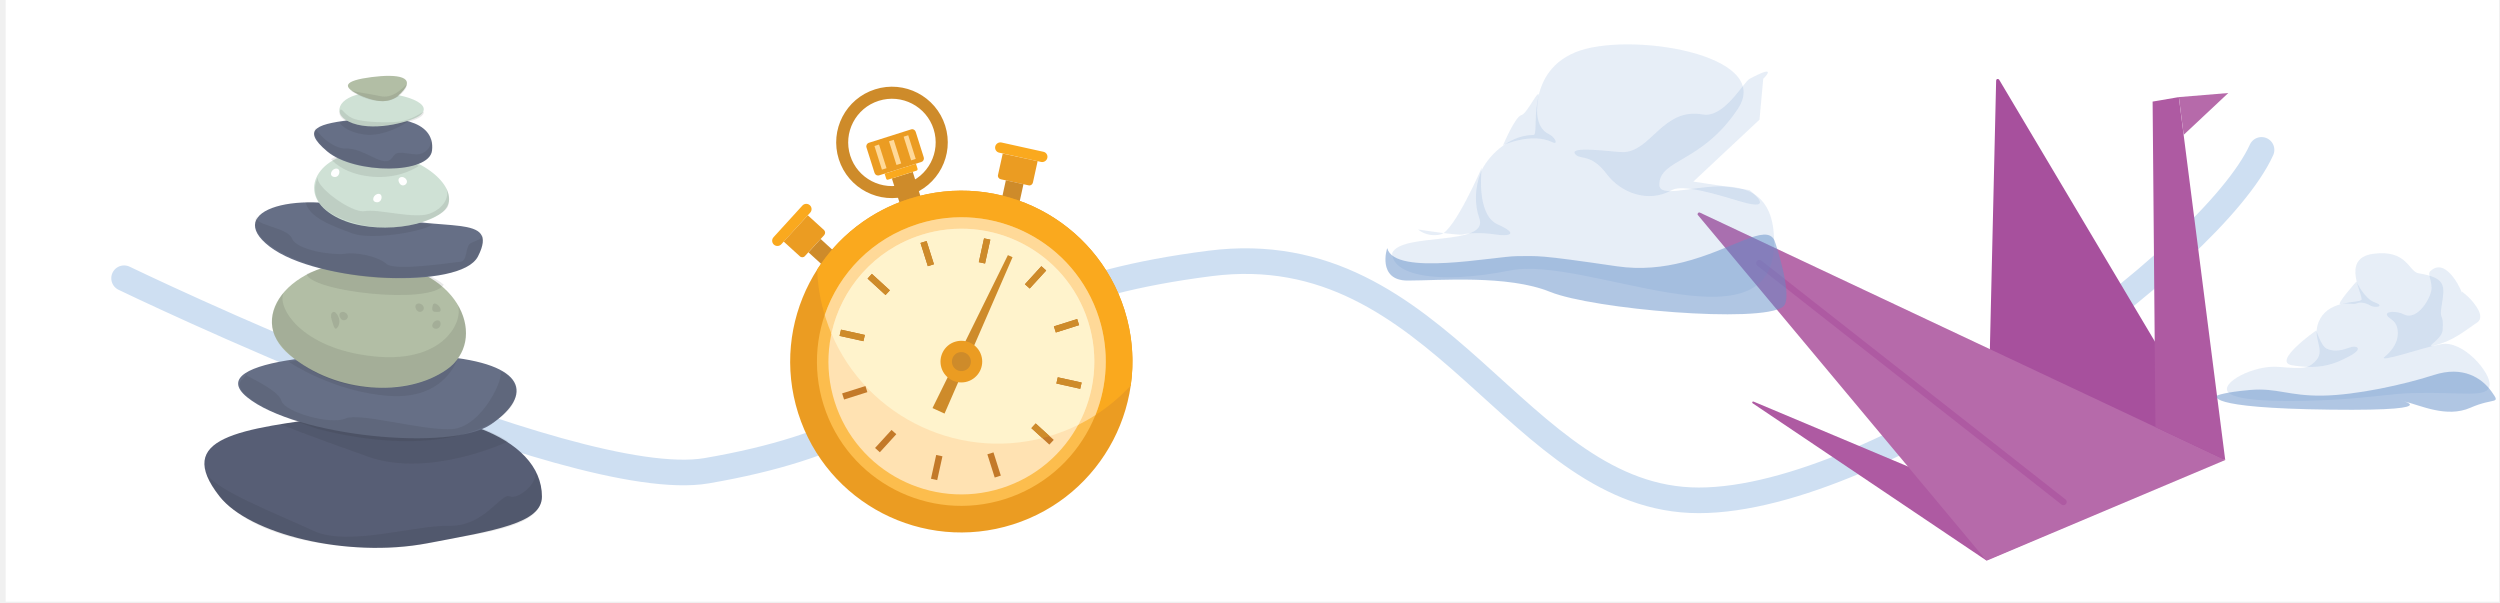
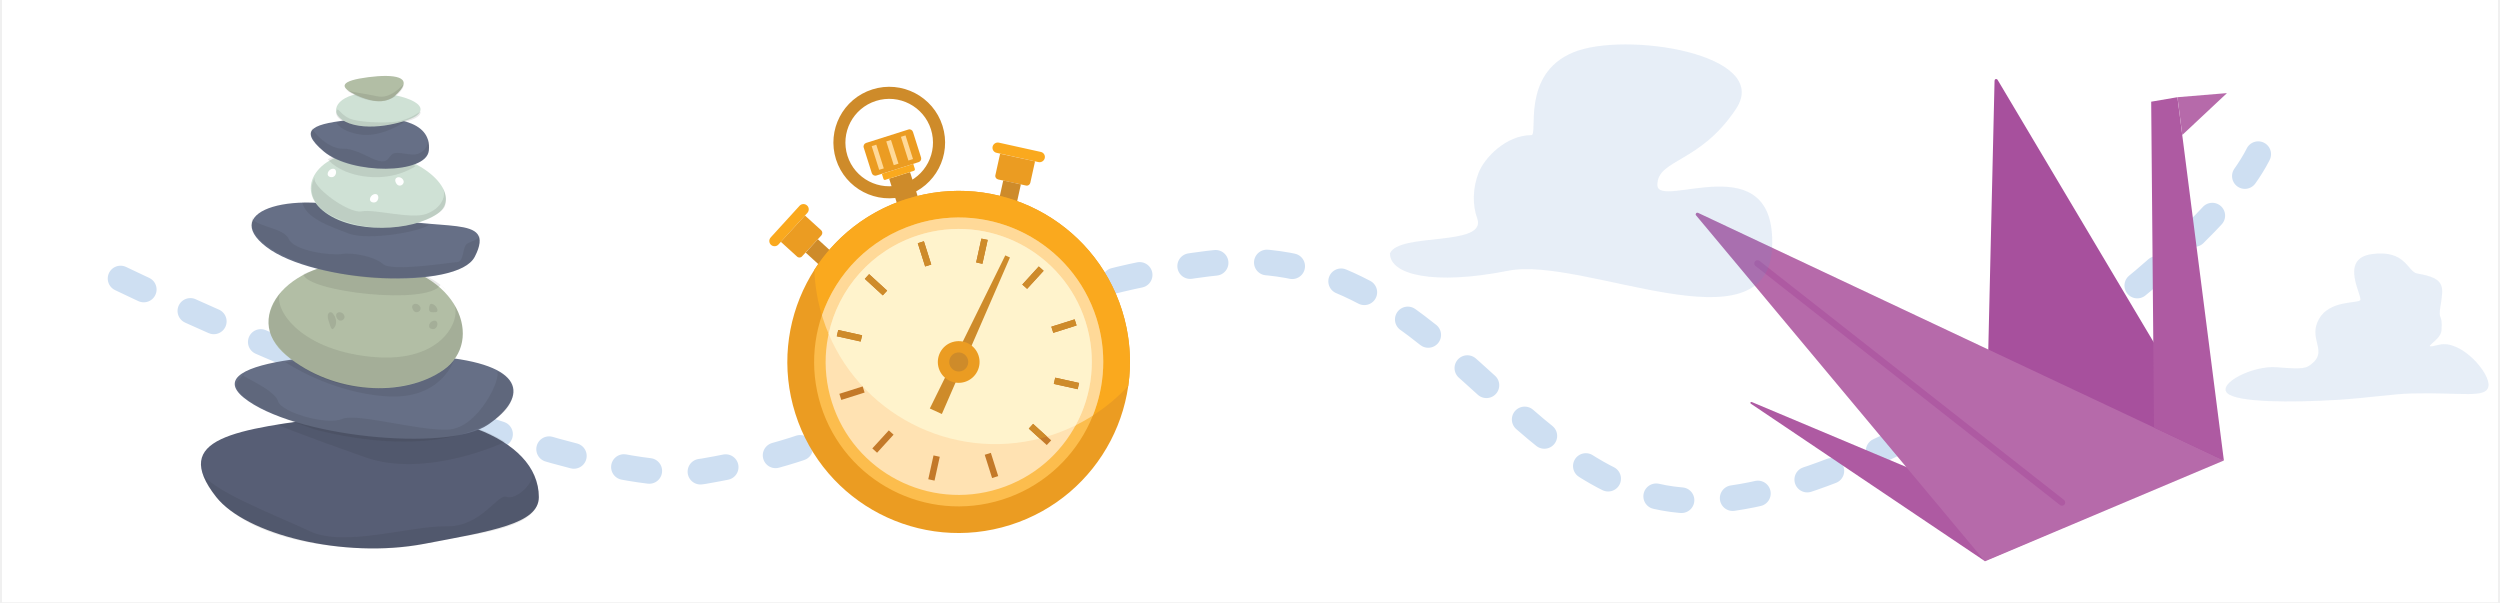
- <svg xmlns="http://www.w3.org/2000/svg" width="440" height="106" viewBox="0 0 440 106" fill="none">
-   <g clip-path="url(#clip0_1997_8607)">
-     <path d="M439.83 0H1V105.89H439.83V0Z" fill="white" />
-     <path d="M21.84 48.97C21.84 48.97 100.47 86.95 124.36 82.85C173.78 74.36 159.21 53.23 212.98 46.36C253.81 41.15 266.84 88.06 298.99 88.06C331.14 88.06 389.34 45.49 398.03 26.38" stroke="#CEDFF2" stroke-width="4.51" stroke-miterlimit="10" stroke-linecap="round" />
-     <path fill-rule="evenodd" clip-rule="evenodd" d="M59.86 73.21C78.14 70.87 95.4 76.71 95.38 87.41C95.38 92.091 87.12 93.36 75.25 95.61C60.99 98.32 43.8 93.941 38.65 87.371C30.48 76.941 41.98 75.49 59.86 73.2V73.21Z" fill="#575E75" />
-     <path fill-rule="evenodd" clip-rule="evenodd" d="M89.44 77.7C89.44 77.7 75.7 84.21 64.86 80.4C54.02 76.59 49.34 74.66 49.34 74.66C49.34 74.66 64.05 72.7 70.11 72.7C82.22 72.7 89.44 77.71 89.44 77.71V77.7Z" fill="#221F1F" fill-opacity="0.1" />
-     <path fill-rule="evenodd" clip-rule="evenodd" d="M77.66 62.71C92.87 64.01 93.81 69.57 86.46 74.66C79.41 79.54 51.97 76.82 43.49 69.91C35.01 63 62.78 61.43 77.66 62.71Z" fill="#666F86" />
-     <path fill-rule="evenodd" clip-rule="evenodd" d="M80.53 63.1C80.53 63.1 78.46 70.35 68.54 69.68C58.62 69.01 50.82 63.68 50.82 63.68C50.82 63.68 60.78 62.25 68.81 62.3C76.84 62.35 80.53 63.09 80.53 63.09V63.1Z" fill="#221F1F" fill-opacity="0.1" />
-     <path fill-rule="evenodd" clip-rule="evenodd" d="M94.13 82.91C94.93 84.79 91.31 88 89.71 87.36C88.11 86.72 85.34 92.66 79.09 92.54C72.84 92.42 61.23 96.27 55.15 93.41C49.07 90.56 36.73 85.86 36.21 82.91C36.21 82.91 38.36 95.64 65.33 96.42C72.6 96.63 77.38 95.1 81.82 94.38C93.84 92.43 97.63 89.99 94.13 82.91Z" fill="#221F1F" fill-opacity="0.1" />
-     <path fill-rule="evenodd" clip-rule="evenodd" d="M66.47 46.09C81.39 47.39 85.84 59.95 78.63 65.03C71.72 69.9 59.31 69.39 51 62.5C42.68 55.62 51.88 44.82 66.47 46.09Z" fill="#B2BEA5" />
-     <path fill-rule="evenodd" clip-rule="evenodd" d="M78.11 50.1C75.81 53.75 54.54 51.31 53.97 48.21C53.97 48.21 60.52 45.2 67.01 46.19C73.5 47.19 77.33 48.98 79.04 51.02" fill="#221F1F" fill-opacity="0.1" />
-     <path fill-rule="evenodd" clip-rule="evenodd" d="M66.59 37.6C77.51 41.18 88.11 37.3 84.12 45.14C81.13 51.03 55.86 49.84 47.47 43.41C39.08 36.98 52.52 32.99 66.58 37.61L66.59 37.6Z" fill="#666F86" />
-     <path fill-rule="evenodd" clip-rule="evenodd" d="M76.07 39.51C74.68 40.72 65.41 42.36 61.99 41.07C58.57 39.78 54.44 38.36 53.79 35.61C53.79 35.61 61.81 35.85 64.93 37.33C68.05 38.81 76.07 39.51 76.07 39.51Z" fill="#221F1F" fill-opacity="0.1" />
-     <path fill-rule="evenodd" clip-rule="evenodd" d="M66.33 26.77C75.72 27.581 82.08 34.441 77.55 37.59C73.2 40.62 62.64 41.321 57.41 37.041C52.18 32.751 57.15 25.98 66.33 26.77Z" fill="#CFE1D5" />
-     <path fill-rule="evenodd" clip-rule="evenodd" d="M87.96 65.28C89.04 66.02 84.88 75.29 79.43 75.53C73.99 75.77 63.35 72.53 60.75 73.67C58.15 74.81 50.1 72.53 49.54 70.55C48.98 68.57 43.28 66.2 43.41 66.02C44.59 64.32 42.67 66.76 42.67 66.76C42.67 66.76 38.21 69.59 56.04 75.53C74.94 80.36 87.23 76.05 90.2 71.21C92.43 66.76 87.97 65.28 87.97 65.28H87.96Z" fill="#221F1F" fill-opacity="0.1" />
-     <path fill-rule="evenodd" clip-rule="evenodd" d="M80.31 53.3C81.99 55.35 79.09 64.06 65.89 62.73C52.7 61.4 48.54 53.72 49.99 51.45C49.99 51.45 47.06 54.7 48.07 58.33C49.08 61.95 56.42 68.06 65.84 68.24C75.26 68.43 81.58 64.66 81.99 59.34C82.26 55.9 80.31 53.31 80.31 53.31V53.3Z" fill="#221F1F" fill-opacity="0.1" />
-     <path fill-rule="evenodd" clip-rule="evenodd" d="M77.07 56.38C77.88 56.43 77.64 58.01 76.62 57.85C75.59 57.69 76.18 56.33 77.07 56.38Z" fill="#221F1F" fill-opacity="0.1" />
-     <path fill-rule="evenodd" clip-rule="evenodd" d="M74.49 53.88C74.95 54.64 73.74 55.43 73.23 54.41C72.71 53.39 73.98 53.04 74.49 53.88Z" fill="#221F1F" fill-opacity="0.1" />
-     <path fill-rule="evenodd" clip-rule="evenodd" d="M61.12 55.36C61.58 56.12 60.37 56.91 59.86 55.89C59.34 54.87 60.61 54.52 61.12 55.36Z" fill="#221F1F" fill-opacity="0.1" />
-     <path fill-rule="evenodd" clip-rule="evenodd" d="M76.78 53.49C77.58 53.89 77.82 54.89 77.23 54.89C76.64 54.89 76 55.04 76.08 54.19C76.16 53.34 76.47 53.34 76.78 53.49Z" fill="#221F1F" fill-opacity="0.1" />
-     <path fill-rule="evenodd" clip-rule="evenodd" d="M66.68 34.12C67.49 34.17 67.25 35.751 66.23 35.59C65.2 35.431 65.79 34.071 66.68 34.12Z" fill="white" />
-     <path fill-rule="evenodd" clip-rule="evenodd" d="M59.25 29.67C60.06 29.72 59.82 31.3 58.8 31.14C57.77 30.98 58.35 29.62 59.25 29.67Z" fill="white" />
-     <path fill-rule="evenodd" clip-rule="evenodd" d="M71.52 31.62C71.98 32.38 70.77 33.17 70.26 32.15C69.74 31.13 71.01 30.78 71.52 31.62Z" fill="white" />
-     <path fill-rule="evenodd" clip-rule="evenodd" d="M59.04 55C59.8 55.73 59.93 56.86 59.47 57.52C58.97 58.23 58.85 57.83 58.37 56.26C57.97 54.95 58.75 54.72 59.04 55Z" fill="#221F1F" fill-opacity="0.1" />
-     <path fill-rule="evenodd" clip-rule="evenodd" d="M84.92 41.39C84.57 42.3 83.97 42.22 82.89 42.77C81.81 43.32 82.36 46 81 46.08C79.64 46.16 69.54 47.81 67.99 46.43C66.44 45.05 62.5 44.34 60.73 44.66C58.96 44.97 52.33 44.16 51.4 41.99C50.48 39.82 44.03 39.71 45.32 37.89C45.32 37.89 43.29 40.35 48.06 43.59C52.84 46.83 62.68 49.2 69.79 48.94C76.9 48.68 81.8 48.08 83.61 45.76C85.42 43.44 84.92 41.39 84.92 41.39Z" fill="#221F1F" fill-opacity="0.1" />
-     <path fill-rule="evenodd" clip-rule="evenodd" d="M78.46 33C79.21 34.41 78.28 36.63 75.59 37.61C72.9 38.59 66.47 36.71 64.2 37.16C61.93 37.61 55.19 32.66 56 31.15C56 31.15 52.48 36.8 63.17 39.47C70.86 41.39 78.25 38.05 78.86 36.25C79.44 34.55 78.45 32.99 78.45 32.99L78.46 33Z" fill="#221F1F" fill-opacity="0.1" />
-     <path fill-rule="evenodd" clip-rule="evenodd" d="M73.69 29.21C73.69 29.21 70.5 31.58 65.35 31.09C60.2 30.6 58.26 28 58.26 28C58.26 28 60.79 26.38 65.68 26.76C70.57 27.15 74.6 29.72 74.6 29.72" fill="#221F1F" fill-opacity="0.1" />
-     <path fill-rule="evenodd" clip-rule="evenodd" d="M62.75 21C69.36 20.27 76.62 21 76.04 26.49C75.6 30.66 62.47 30.73 57.6 26.66C52.74 22.59 56.01 21.74 62.75 21Z" fill="#666F86" />
-     <path fill-rule="evenodd" clip-rule="evenodd" d="M71.62 21.54C71.62 21.54 67.77 24.13 64.2 23.68C60.63 23.23 59.74 21.54 59.74 21.54C59.74 21.54 63.76 20.76 66.39 20.76C69.01 20.76 71.62 21.54 71.62 21.54Z" fill="#221F1F" fill-opacity="0.1" />
-     <path fill-rule="evenodd" clip-rule="evenodd" d="M64.32 16.4C69.13 15.89 76.81 17.88 73.97 20.26C72.75 21.29 66.29 23.18 62.1 21.71C58.07 20.29 59.42 16.92 64.32 16.4Z" fill="#CFE1D5" />
-     <path fill-rule="evenodd" clip-rule="evenodd" d="M75.86 24.42C76.03 25.98 74.74 27.2 73.3 27.17C71.86 27.14 70.17 26.54 69.52 27.17C68.87 27.8 68.76 28.64 67.26 28.3C65.76 27.96 63.18 26.04 60.84 26.14C58.5 26.23 55.48 23.15 55.64 22.53C55.64 22.53 55.13 23.05 55.32 23.6C55.51 24.15 56.83 27.85 64.05 29.22C71.27 30.59 74.94 28.52 75.62 27.38C76.3 26.24 76.09 25.01 75.87 24.43L75.86 24.42Z" fill="#221F1F" fill-opacity="0.1" />
-     <path fill-rule="evenodd" clip-rule="evenodd" d="M70.13 16.91C70.13 16.91 68.71 18.07 66.71 17.74C64.72 17.41 62.7 16.47 62.7 16.47C62.7 16.47 64.7 16.21 66.71 16.37C68.72 16.53 70.13 16.92 70.13 16.92V16.91Z" fill="#221F1F" fill-opacity="0.1" />
-     <path fill-rule="evenodd" clip-rule="evenodd" d="M74.57 19.61C73.54 20.29 71.93 21.32 69.51 21.47C67.09 21.63 64.15 21.43 62.64 21.02C60.71 20.5 60.34 19.06 59.9 19.3C58.96 20.85 62.17 22.54 66.75 22.19C72.57 21.75 74.84 20.59 74.56 19.6L74.57 19.61Z" fill="#221F1F" fill-opacity="0.1" />
-     <path fill-rule="evenodd" clip-rule="evenodd" d="M65.38 13.57C70.03 12.97 73.37 13.51 70.63 16.32C69.45 17.53 67.74 18.64 63.69 16.9C59.79 15.23 60.65 14.18 65.39 13.57H65.38Z" fill="#B2BEA5" />
-     <path fill-rule="evenodd" clip-rule="evenodd" d="M71.59 14.83C70.63 15.78 68.98 17.38 66.96 16.92C64.94 16.46 61.91 16.17 61.43 15.75C61.43 15.75 63.95 17.8 67.25 17.8C70.21 17.8 71.84 15.36 71.59 14.83Z" fill="#221F1F" fill-opacity="0.1" />
-     <path d="M349.65 98.68L308.46 70.97C308.46 70.97 308.4 70.91 308.39 70.87C308.39 70.83 308.39 70.79 308.41 70.75C308.43 70.71 308.47 70.69 308.51 70.67C308.55 70.66 308.59 70.67 308.63 70.68L339.79 83.78L349.65 98.68Z" fill="#AE5AA2" />
-     <path d="M349.77 98.54L391.25 80.91C391.25 80.91 391.33 80.87 391.36 80.83C391.39 80.8 391.41 80.75 391.42 80.71C391.43 80.67 391.43 80.62 391.42 80.57C391.42 80.53 391.39 80.48 391.36 80.45L351.84 14.01C351.84 14.01 351.75 13.93 351.69 13.91C351.63 13.89 351.57 13.9 351.51 13.91C351.45 13.93 351.4 13.97 351.37 14.02C351.34 14.07 351.32 14.13 351.32 14.19L349.36 98.26C349.36 98.26 349.38 98.35 349.4 98.4C349.42 98.44 349.46 98.48 349.5 98.5C349.54 98.53 349.59 98.54 349.63 98.55C349.68 98.55 349.73 98.55 349.77 98.53V98.54Z" fill="#A7509D" />
-     <path d="M349.65 98.68L391.65 80.96L299.21 37.43C299.15 37.4 299.09 37.39 299.02 37.4C298.96 37.41 298.9 37.44 298.85 37.49C298.81 37.54 298.78 37.6 298.77 37.66C298.76 37.72 298.78 37.79 298.82 37.84L349.63 98.68H349.65Z" fill="#B66AAA" />
-     <path d="M379.36 75.17L378.86 17.88L383.47 17.09L391.64 80.96L379.36 75.17Z" fill="#AE5AA2" />
-     <path d="M383.48 17.09L392.18 16.37L384.33 23.73L383.48 17.08V17.09Z" fill="#B66AAA" />
-     <path d="M363.17 88.34L309.65 46.32" stroke="#AE5AA2" stroke-width="1.14" stroke-miterlimit="10" stroke-linecap="round" />
-     <path fill-rule="evenodd" clip-rule="evenodd" d="M154.02 15.72C159.18 14.08 164.71 16.94 166.35 22.11C167.99 27.28 165.11 32.78 159.94 34.41C154.77 36.04 149.27 33.19 147.63 28.03C145.99 22.86 148.85 17.35 154.02 15.72ZM154.66 17.74C158.71 16.46 163.04 18.7 164.32 22.74C165.6 26.79 163.36 31.11 159.3 32.39C155.24 33.67 150.92 31.43 149.64 27.39C148.36 23.34 150.6 19.02 154.66 17.74Z" fill="#CE8B2A" />
-     <path d="M160.641 30.247L156.97 31.409L159.132 38.235L162.802 37.073L160.641 30.247Z" fill="#CE8B2A" />
-     <path fill-rule="evenodd" clip-rule="evenodd" d="M136.14 41.75L141.23 36.17C141.57 35.8 142.16 35.78 142.53 36.12C142.91 36.45 142.94 37.05 142.6 37.42L137.5 43C137.16 43.37 136.57 43.39 136.2 43.05C135.83 42.71 135.79 42.12 136.15 41.75H136.14Z" fill="#FAA91E" />
-     <path fill-rule="evenodd" clip-rule="evenodd" d="M137.92 42.52L142.17 37.89L145.02 40.48C145.27 40.71 145.29 41.11 145.06 41.38L141.66 45.07C141.44 45.34 141.03 45.35 140.78 45.11L137.93 42.52H137.92Z" fill="#EB9C22" />
-     <path fill-rule="evenodd" clip-rule="evenodd" d="M142.29 44.41L144.43 42.06L147.8 45.15L145.66 47.48L142.29 44.41Z" fill="#CE8B2A" />
-     <path fill-rule="evenodd" clip-rule="evenodd" d="M183.63 26.71L176.26 25.08C175.77 24.97 175.27 25.3 175.16 25.78C175.05 26.27 175.36 26.77 175.86 26.87L183.23 28.5C183.72 28.61 184.22 28.28 184.33 27.8C184.45 27.31 184.13 26.81 183.63 26.71Z" fill="#FAA91E" />
-     <path fill-rule="evenodd" clip-rule="evenodd" d="M182.62 28.37L176.48 27.03L175.65 30.79C175.56 31.13 175.78 31.46 176.13 31.55L181.03 32.62C181.37 32.71 181.7 32.49 181.79 32.14L182.62 28.38V28.37Z" fill="#EB9C22" />
-     <path fill-rule="evenodd" clip-rule="evenodd" d="M180.13 32.42L177.03 31.73L176.05 36.2L179.15 36.88L180.13 32.42Z" fill="#CE8B2A" />
-     <path fill-rule="evenodd" clip-rule="evenodd" d="M160.12 34.97C175.98 29.95 192.9 38.71 197.91 54.55C202.92 70.37 194.13 87.28 178.27 92.3C162.41 97.32 145.49 88.56 140.48 72.73C135.46 56.89 144.25 39.98 160.11 34.96L160.12 34.97Z" fill="#EB9C22" />
-     <path fill-rule="evenodd" clip-rule="evenodd" d="M160.12 34.97C175.98 29.95 192.9 38.71 197.91 54.55C199.32 59 199.63 63.53 199.01 67.85C195.37 71.78 190.7 74.86 185.24 76.58C168.48 81.89 150.59 72.62 145.28 55.88C144.4 53.09 143.92 50.25 143.82 47.45C147.49 41.71 153.12 37.18 160.11 34.96L160.12 34.97Z" fill="#FAA91E" />
-     <path fill-rule="evenodd" clip-rule="evenodd" d="M161.53 39.43C174.92 35.19 189.19 42.6 193.43 55.97C197.66 69.32 190.25 83.6 176.86 87.84C163.47 92.08 149.2 84.67 144.97 71.32C140.74 57.95 148.14 43.67 161.53 39.43Z" fill="#FCBD4D" />
-     <path fill-rule="evenodd" clip-rule="evenodd" d="M161.53 39.43C174.92 35.19 189.19 42.6 193.43 55.97C195.27 61.79 194.9 67.79 192.79 73.06C190.49 74.54 187.97 75.72 185.25 76.59C168.49 81.9 150.6 72.63 145.29 55.89C145.24 55.74 145.2 55.59 145.16 55.43C147.68 48.08 153.54 41.97 161.53 39.44V39.43Z" fill="#FFD998" />
-     <path fill-rule="evenodd" clip-rule="evenodd" d="M162.14 41.35C174.46 37.45 187.61 44.27 191.51 56.58C195.4 68.87 188.58 82.02 176.26 85.92C163.94 89.82 150.79 83 146.9 70.71C143 58.4 149.83 45.26 162.15 41.35H162.14Z" fill="#FFE2B2" />
-     <path fill-rule="evenodd" clip-rule="evenodd" d="M162.14 41.35C174.46 37.45 187.61 44.27 191.51 56.58C193.5 62.87 192.69 69.39 189.77 74.77C188.34 75.48 186.82 76.09 185.25 76.59C169.45 81.59 152.65 73.65 146.33 58.7C148.05 50.78 153.86 43.98 162.14 41.35Z" fill="#FFF3CC" />
-     <path d="M152.69 49.03L155.85 51.93L156.62 51.1L153.45 48.2L152.69 49.03Z" fill="#C37929" />
-     <path d="M147.76 59.12L151.96 60.05L152.22 58.95L148.02 58.02L147.76 59.12Z" fill="#C37929" />
-     <path d="M163.85 84.26L164.95 84.5L165.87 80.31L164.77 80.07L163.85 84.26Z" fill="#C37929" />
-     <path d="M152.315 67.941L148.215 69.239L148.556 70.316L152.656 69.018L152.315 67.941Z" fill="#C37929" />
-     <path d="M154.01 78.84L154.85 79.6L157.75 76.42L156.91 75.67L154.01 78.84Z" fill="#C37929" />
-     <path d="M184.13 47.61L183.28 46.85L180.38 50.03L181.23 50.78L184.13 47.61Z" fill="#C37929" />
-     <path d="M185.92 67.5L190.12 68.43L190.37 67.33L186.17 66.4L185.92 67.5Z" fill="#C37929" />
-     <path d="M172.27 46.14L173.37 46.38L174.3 42.18L173.19 41.95L172.27 46.14Z" fill="#C37929" />
-     <path d="M189.584 56.144L185.485 57.442L185.826 58.519L189.925 57.221L189.584 56.144Z" fill="#C37929" />
-     <path d="M163.081 42.418L162.004 42.76L163.299 46.849L164.376 46.508L163.081 42.418Z" fill="#C37929" />
-     <path d="M181.52 75.35L184.68 78.25L185.46 77.42L182.28 74.52L181.52 75.35Z" fill="#C37929" />
-     <path d="M174.851 79.618L173.774 79.959L175.069 84.049L176.146 83.707L174.851 79.618Z" fill="#C37929" />
-     <path d="M184.13 47.61L183.28 46.85L180.38 50.03L181.23 50.78L184.13 47.61Z" fill="#CE8B2A" />
-     <path d="M152.69 49.03L155.85 51.93L156.62 51.1L153.45 48.2L152.69 49.03Z" fill="#CE8B2A" />
-     <path d="M163.081 42.418L162.004 42.76L163.299 46.849L164.376 46.508L163.081 42.418Z" fill="#CE8B2A" />
-     <path d="M147.76 59.12L151.96 60.05L152.22 58.95L148.02 58.02L147.76 59.12Z" fill="#CE8B2A" />
-     <path d="M172.27 46.14L173.37 46.38L174.3 42.18L173.19 41.95L172.27 46.14Z" fill="#CE8B2A" />
-     <path d="M189.584 56.144L185.485 57.442L185.826 58.519L189.925 57.221L189.584 56.144Z" fill="#CE8B2A" />
-     <path d="M181.52 75.35L183.44 77.1C183.86 77 184.3 76.88 184.73 76.76L182.28 74.53L181.52 75.36V75.35Z" fill="#CE8B2A" />
-     <path d="M185.92 67.5L190.12 68.43L190.37 67.33L186.17 66.4L185.92 67.5Z" fill="#CE8B2A" />
-     <path fill-rule="evenodd" clip-rule="evenodd" d="M156.29 31.62L161.32 30.03C161.45 29.99 161.53 29.83 161.49 29.7L161.21 28.81L155.69 30.56L155.97 31.45C156.01 31.58 156.15 31.67 156.29 31.63V31.62Z" fill="#FAA91E" />
-     <path fill-rule="evenodd" clip-rule="evenodd" d="M154.73 30.86L162.17 28.5C162.51 28.39 162.69 28.03 162.58 27.69L161.16 23.2C161.05 22.86 160.7 22.66 160.36 22.77L152.92 25.13C152.58 25.24 152.39 25.61 152.5 25.95L153.92 30.44C154.03 30.78 154.4 30.97 154.74 30.86H154.73Z" fill="#EB9C22" />
-     <path d="M154.71 25.437L153.9 25.694L155.219 29.86L156.029 29.603L154.71 25.437Z" fill="#FFD998" />
-     <path d="M159.848 23.801L159.038 24.058L160.357 28.224L161.168 27.967L159.848 23.801Z" fill="#FFD998" />
-     <path d="M157.293 24.606L156.463 24.869L157.782 29.035L158.612 28.772L157.293 24.606Z" fill="#FFD998" />
-     <path fill-rule="evenodd" clip-rule="evenodd" d="M177.39 44.9L178.21 45.27L166.24 72.79L164.12 71.82L177.39 44.9Z" fill="#CE8B2A" />
-     <path fill-rule="evenodd" clip-rule="evenodd" d="M168.09 60.15C170.03 59.54 172.09 60.61 172.7 62.54C173.31 64.46 172.24 66.52 170.3 67.14C168.38 67.75 166.31 66.68 165.7 64.76C165.09 62.82 166.16 60.76 168.08 60.15H168.09Z" fill="#EB9C22" />
-     <path fill-rule="evenodd" clip-rule="evenodd" d="M168.69 62.041C169.58 61.761 170.52 62.261 170.8 63.141C171.08 64.02 170.6 64.96 169.71 65.24C168.82 65.52 167.88 65.02 167.61 64.15C167.34 63.281 167.81 62.31 168.7 62.031L168.69 62.041Z" fill="#CE8B2A" />
-     <path fill-rule="evenodd" clip-rule="evenodd" d="M277.18 9.24C268.03 13.06 271.12 23.76 269.89 23.76C265.36 23.76 261.61 27.82 260.62 30.34C259.52 33.15 259.53 36.09 260.36 38.39C262.18 43.44 246.56 40.81 245.02 44.56C245.02 48.31 252.67 50.21 265.81 47.6C278.95 44.99 311.39 61.97 312.21 43.52C313.03 25.07 292.04 37.07 292.04 32.51C292.04 27.95 299.53 28.74 305.88 19.12C312.23 9.49 286.33 5.41 277.18 9.23V9.24Z" fill="#628EC9" fill-opacity="0.15" />
-     <path fill-rule="evenodd" clip-rule="evenodd" d="M310.32 13.88C310.32 13.88 313.3 11 307.92 13.88C306.87 14.44 303.46 20.82 299.7 20.15C292.61 18.87 290.6 26.78 285.59 26.78C284.02 26.78 275.35 25.49 277.43 27.31C278.25 28.03 280.18 27.15 282.76 30.6C285.17 33.83 289.97 35.86 294.25 33.46C296.24 32.34 302.56 34.33 306.26 35.44C312.97 37.44 307.93 33.46 307.93 33.46L298.03 31.96L309.67 21.06L310.33 13.88H310.32Z" fill="#628EC9" fill-opacity="0.15" />
-     <path fill-rule="evenodd" clip-rule="evenodd" d="M260.8 29.46C260.8 29.46 259.67 37.73 263.58 39.49C267.49 41.25 265.56 41.63 263.15 41.26C260.74 40.89 258.29 41.01 257.52 41.26C256.75 41.51 249.58 40.39 249.58 40.39C249.58 40.39 251.13 41.82 253.56 41.26C255.98 40.69 260.81 29.46 260.81 29.46H260.8Z" fill="#628EC9" fill-opacity="0.15" />
-     <path fill-rule="evenodd" clip-rule="evenodd" d="M264.54 25.55C264.54 25.55 269.57 23.24 273.23 25.03C274.29 25.55 273.75 24.16 272.6 23.61C270.62 22.66 270.21 20.12 270.73 17.32C271.23 14.62 268.86 20 267.76 20.26C266.66 20.52 264.55 25.54 264.55 25.54L264.54 25.55Z" fill="#628EC9" fill-opacity="0.15" />
-     <path fill-rule="evenodd" clip-rule="evenodd" d="M247.75 49.38C242.29 49.38 244.13 43.55 244.16 43.69C245.46 48.71 263.12 45.08 267.03 45.08C270.94 45.08 270.33 44.78 284.6 46.87C288.84 47.49 292.75 47.03 296.23 46.15C304.88 43.97 310.83 39.23 312.29 42.29C312.51 42.75 315.73 52.51 313.82 53.98C309.89 56.99 280.3 54.41 272.82 51.37C265.34 48.33 253.21 49.38 247.75 49.38Z" fill="#628EC9" fill-opacity="0.5" />
-     <path fill-rule="evenodd" clip-rule="evenodd" d="M415.58 52.81C414.95 53.36 410.24 52.81 408.39 56.03C406.34 59.61 409.97 61.64 407.12 63.94C406.15 64.72 405.8 64.98 400.98 64.57C396.7 64.21 390.58 67.4 392.2 69.09C393.82 70.78 403.44 70.8 411.67 70.3C416.88 69.98 421.46 69.25 424.6 69.18C433.64 68.96 437.8 70.11 438.16 67.88C438.52 65.65 433.38 59.66 429.5 60.61C425.62 61.56 429.76 60.01 429.9 58.11C430.14 54.86 429.27 56.6 429.72 53.84C430.28 50.34 430.61 48.91 425.64 48.09C423.92 47.8 423.65 43.86 417.68 44.67C411.71 45.48 416.22 52.28 415.58 52.82V52.81Z" fill="#628EC9" fill-opacity="0.15" />
-     <path fill-rule="evenodd" clip-rule="evenodd" d="M390.21 69.62C390.21 69.62 391.39 69.03 396.08 68.63C400.77 68.24 402.82 69.71 408.76 69.63C414.69 69.55 423.2 67.67 428.35 66C433.49 64.33 436.8 66.52 438.5 68.9C440.2 71.29 439.06 69.89 434.8 71.76C430.55 73.63 425.88 71.27 423.12 70.64C420.36 70.02 432.91 72.38 410.18 72.1C387.45 71.83 390.21 69.6 390.21 69.6V69.62Z" fill="#628EC9" fill-opacity="0.5" />
-     <path fill-rule="evenodd" clip-rule="evenodd" d="M407.66 58.131C407.66 58.131 408.52 60.971 409.53 61.381C410.48 61.771 411.48 61.941 413.56 61.161C414.77 60.711 415.87 61.331 413.88 62.471C410.79 64.231 408.16 65.051 403.41 64.291C399.73 63.701 407.67 58.141 407.67 58.141L407.66 58.131Z" fill="#628EC9" fill-opacity="0.15" />
-     <path fill-rule="evenodd" clip-rule="evenodd" d="M433.23 51.461C433.66 52.141 430.74 44.88 427.74 47.721C427.23 48.2 427.85 48.8 427.96 50.611C428.05 52.17 425.53 56.581 423.08 55.331C421.84 54.7 419.74 54.751 420.14 55.52C420.46 56.13 421.61 56.3 421.92 57.721C422.15 58.781 422.22 60.691 419.66 62.84C418.49 63.831 426.2 61.361 428.45 60.8C431.99 59.92 434 58.05 435.94 56.791C437.87 55.531 434.42 52.261 434.42 52.261C434.42 52.261 432.8 50.77 433.23 51.45V51.461Z" fill="#628EC9" fill-opacity="0.15" />
-     <path fill-rule="evenodd" clip-rule="evenodd" d="M414.72 49.54C414.72 49.54 416.08 52.56 417.96 53.22C419.84 53.88 418.08 54.3 417.19 53.77C416.3 53.24 415.37 53.14 414.81 53.39C414.25 53.64 412.94 53.27 411.95 53.53C410.95 53.79 414.73 49.55 414.73 49.55L414.72 49.54Z" fill="#628EC9" fill-opacity="0.15" />
+ <svg xmlns="http://www.w3.org/2000/svg" width="440" height="106" id="Layer_2" viewBox="0 0 438.83 105.89">
+   <defs>
+     <mask id="mask" x="244.02" y="7.81" width="67.22" height="44.43" maskUnits="userSpaceOnUse" />
+     <mask id="mask-1" x="390.93" y="44.55" width="46.24" height="26.04" maskUnits="userSpaceOnUse" />
+   </defs>
+   <g id="Layer_1-2">
+     <g>
+       <rect width="438.83" height="105.89" fill="#fff" />
+       <g>
+         <path d="M20.84,48.97s78.63,37.98,102.52,33.88c49.42-8.49,34.85-29.62,88.62-36.49,40.83-5.21,53.86,41.7,86.01,41.7s90.35-42.57,99.04-61.68" fill="none" fill-rule="evenodd" stroke="#cedff2" stroke-dasharray="0 0 4.51 9.02" stroke-linecap="round" stroke-miterlimit="10" stroke-width="4.51" />
+         <g>
+           <path d="M58.86,73.21c18.28-2.34,35.54,3.5,35.52,14.2,0,4.68-8.26,5.95-20.13,8.2-14.26,2.71-31.45-1.67-36.6-8.24-8.17-10.43,3.33-11.88,21.21-14.17Z" fill="#575e75" fill-rule="evenodd" />
+           <path d="M88.44,77.7s-13.74,6.51-24.58,2.7c-10.84-3.81-15.52-5.74-15.52-5.74,0,0,14.71-1.96,20.77-1.96,12.11,0,19.33,5.01,19.33,5.01Z" fill="rgba(34,31,31,.1)" fill-rule="evenodd" />
+           <path d="M76.66,62.71c15.21,1.3,16.15,6.86,8.8,11.95-7.05,4.88-34.49,2.16-42.97-4.75-8.48-6.91,19.29-8.48,34.17-7.2Z" fill="#666f86" fill-rule="evenodd" />
+           <path d="M79.53,63.1s-2.07,7.25-11.99,6.58c-9.92-.67-17.72-6-17.72-6,0,0,9.96-1.43,17.99-1.38,8.03,.05,11.72,.79,11.72,.79Z" fill="rgba(34,31,31,.1)" fill-rule="evenodd" />
+           <path d="M93.13,82.91c.8,1.88-2.82,5.09-4.42,4.45-1.6-.64-4.37,5.3-10.62,5.18-6.25-.12-17.86,3.73-23.94,.87-6.08-2.85-18.42-7.55-18.94-10.5-.52-2.95,0,0,0,0,0,0,2.15,12.73,29.12,13.51,7.27,.21,12.05-1.32,16.49-2.04,12.02-1.95,15.81-4.39,12.31-11.47Z" fill="rgba(34,31,31,.1)" fill-rule="evenodd" />
+           <path d="M65.47,46.09c14.92,1.3,19.37,13.86,12.16,18.94-6.91,4.87-19.32,4.36-27.63-2.53-8.32-6.88,.88-17.68,15.47-16.41Z" fill="#b2bea5" fill-rule="evenodd" />
+           <path d="M77.11,50.1c-2.3,3.65-23.57,1.21-24.14-1.89-.39-2.11,0,0,0,0,0,0,6.55-3.01,13.04-2.02,6.49,1,10.32,2.79,12.03,4.83" fill="rgba(34,31,31,.1)" fill-rule="evenodd" />
+           <path d="M65.59,37.6c10.92,3.58,21.52-.3,17.53,7.54-2.99,5.89-28.26,4.7-36.65-1.73-8.39-6.43,5.05-10.42,19.11-5.8Z" fill="#666f86" fill-rule="evenodd" />
+           <path d="M75.07,39.51c-1.39,1.21-10.66,2.85-14.08,1.56-3.42-1.29-7.55-2.71-8.2-5.46,0,0,8.02,.24,11.14,1.72,3.12,1.48,11.14,2.18,11.14,2.18Z" fill="rgba(34,31,31,.1)" fill-rule="evenodd" />
+           <path d="M65.33,26.77c9.39,.81,15.75,7.67,11.22,10.82-4.35,3.03-14.91,3.73-20.14-.55-5.23-4.29-.26-11.06,8.92-10.27Z" fill="#cfe1d5" fill-rule="evenodd" />
+           <path d="M86.96,65.28c1.08,.74-3.08,10.01-8.53,10.25-5.44,.24-16.08-3-18.68-1.86-2.6,1.14-10.65-1.14-11.21-3.12-.56-1.98-6.26-4.35-6.13-4.53,1.18-1.7-.74,.74-.74,.74,0,0-4.46,2.83,13.37,8.77,18.9,4.83,31.19,.52,34.16-4.32,2.23-4.45-2.23-5.93-2.23-5.93Z" fill="rgba(34,31,31,.1)" fill-rule="evenodd" />
+           <path d="M79.31,53.3c1.68,2.05-1.22,10.76-14.42,9.43-13.19-1.33-17.35-9.01-15.9-11.28,0,0,1.45-2.27,0,0,0,0-2.93,3.25-1.92,6.88,1.01,3.62,8.35,9.73,17.77,9.91,9.42,.19,15.74-3.58,16.15-8.9,.27-3.44-1.68-6.03-1.68-6.03Z" fill="rgba(34,31,31,.1)" fill-rule="evenodd" />
+           <path d="M76.07,56.38c.81,.05,.57,1.63-.45,1.47-1.03-.16-.44-1.52,.45-1.47Z" fill="rgba(34,31,31,.1)" fill-rule="evenodd" />
+           <path d="M73.49,53.88c.46,.76-.75,1.55-1.26,.53-.52-1.02,.75-1.37,1.26-.53Z" fill="rgba(34,31,31,.1)" fill-rule="evenodd" />
+           <path d="M60.12,55.36c.46,.76-.75,1.55-1.26,.53-.52-1.02,.75-1.37,1.26-.53Z" fill="rgba(34,31,31,.1)" fill-rule="evenodd" />
+           <path d="M75.78,53.49c.8,.4,1.04,1.4,.45,1.4s-1.23,.15-1.15-.7c.08-.85,.39-.85,.7-.7Z" fill="rgba(34,31,31,.1)" fill-rule="evenodd" />
+           <path d="M65.68,34.12c.81,.05,.57,1.63-.45,1.47-1.03-.16-.44-1.52,.45-1.47Z" fill="#fff" fill-rule="evenodd" />
+           <path d="M58.25,29.67c.81,.05,.57,1.63-.45,1.47-1.03-.16-.45-1.52,.45-1.47Z" fill="#fff" fill-rule="evenodd" />
+           <path d="M70.52,31.62c.46,.76-.75,1.55-1.26,.53-.52-1.02,.75-1.37,1.26-.53Z" fill="#fff" fill-rule="evenodd" />
+           <path d="M58.04,55c.76,.73,.89,1.86,.43,2.52-.5,.71-.62,.31-1.1-1.26-.4-1.31,.38-1.54,.67-1.26Z" fill="rgba(34,31,31,.1)" fill-rule="evenodd" />
+           <path d="M83.92,41.39c-.35,.91-.95,.83-2.03,1.38-1.08,.55-.53,3.23-1.89,3.31-1.36,.08-11.46,1.73-13.01,.35-1.55-1.38-5.49-2.09-7.26-1.77-1.77,.31-8.4-.5-9.33-2.67-.92-2.17-7.37-2.28-6.08-4.1,0,0,1.29-1.81,0,0,0,0-2.03,2.46,2.74,5.7,4.78,3.24,14.62,5.61,21.73,5.35,7.11-.26,12.01-.86,13.82-3.18,1.81-2.32,1.31-4.37,1.31-4.37Z" fill="rgba(34,31,31,.1)" fill-rule="evenodd" />
+           <path d="M77.46,33c.75,1.41-.18,3.63-2.87,4.61-2.69,.98-9.12-.9-11.39-.45-2.27,.45-9.01-4.5-8.2-6.01-1.61,1.58,0,0,0,0,0,0-3.52,5.65,7.17,8.32,7.69,1.92,15.08-1.42,15.69-3.22,.58-1.7-.41-3.26-.41-3.26Z" fill="rgba(34,31,31,.1)" fill-rule="evenodd" />
+           <path d="M72.69,29.21s-3.19,2.37-8.34,1.88c-5.15-.49-7.09-3.09-7.09-3.09,0,0,2.53-1.62,7.42-1.24,4.89,.39,8.92,2.96,8.92,2.96" fill="rgba(34,31,31,.1)" fill-rule="evenodd" />
+           <path d="M61.75,21c6.61-.73,13.87,0,13.29,5.49-.44,4.17-13.57,4.24-18.44,.17-4.86-4.07-1.59-4.92,5.15-5.66Z" fill="#666f86" fill-rule="evenodd" />
+           <path d="M70.62,21.54s-3.85,2.59-7.42,2.14c-3.57-.45-4.46-2.14-4.46-2.14,0,0,4.02-.78,6.65-.78,2.62,0,5.23,.78,5.23,.78Z" fill="rgba(34,31,31,.1)" fill-rule="evenodd" />
+           <path d="M63.32,16.4c4.81-.51,12.49,1.48,9.65,3.86-1.22,1.03-7.68,2.92-11.87,1.45-4.03-1.42-2.68-4.79,2.22-5.31Z" fill="#cfe1d5" fill-rule="evenodd" />
+           <path d="M74.86,24.42c.17,1.56-1.12,2.78-2.56,2.75-1.44-.03-3.13-.63-3.78,0-.65,.63-.76,1.47-2.26,1.13-1.5-.34-4.08-2.26-6.42-2.16-2.34,.09-5.36-2.99-5.2-3.61,0,0,.16-.62,0,0,0,0-.51,.52-.32,1.07,.19,.55,1.51,4.25,8.73,5.62,7.22,1.37,10.89-.7,11.57-1.84,.68-1.14,.47-2.37,.25-2.95Z" fill="rgba(34,31,31,.1)" fill-rule="evenodd" />
+           <path d="M69.13,16.91s-1.42,1.16-3.42,.83c-1.99-.33-4.01-1.27-4.01-1.27,0,0,2-.26,4.01-.1,2.01,.16,3.42,.55,3.42,.55Z" fill="rgba(34,31,31,.1)" fill-rule="evenodd" />
+           <path d="M73.57,19.61c-1.03,.68-2.64,1.71-5.06,1.86-2.42,.16-5.36-.04-6.87-.45-1.93-.52-2.3-1.96-2.74-1.72-.94,1.55,2.27,3.24,6.85,2.89,5.82-.44,8.09-1.6,7.81-2.59Z" fill="rgba(34,31,31,.1)" fill-rule="evenodd" />
+           <path d="M64.38,13.57c4.65-.6,7.99-.06,5.25,2.75-1.18,1.21-2.89,2.32-6.94,.58-3.9-1.67-3.04-2.72,1.7-3.33Z" fill="#b2bea5" fill-rule="evenodd" />
+           <path d="M70.59,14.83c-.96,.95-2.61,2.55-4.63,2.09-2.02-.46-5.05-.75-5.53-1.17-.48-.42,0,0,0,0,0,0,2.52,2.05,5.82,2.05,2.96,0,4.59-2.44,4.34-2.97Z" fill="rgba(34,31,31,.1)" fill-rule="evenodd" />
+         </g>
+         <g>
+           <path d="M348.65,98.68l-41.19-27.71s-.06-.06-.07-.1c0-.04,0-.08,.02-.12,.02-.04,.06-.06,.1-.08,.04-.01,.08,0,.12,.01l31.16,13.1,9.86,14.9Z" fill="#ae5aa2" />
+           <path d="M348.77,98.54l41.48-17.63s.08-.04,.11-.08c.03-.03,.05-.08,.06-.12,.01-.04,.01-.09,0-.14,0-.04-.03-.09-.06-.12L350.84,14.01s-.09-.08-.15-.1c-.06-.02-.12-.01-.18,0-.06,.02-.11,.06-.14,.11-.03,.05-.05,.11-.05,.17l-1.96,84.07s.02,.09,.04,.14c.02,.04,.06,.08,.1,.1,.04,.03,.09,.04,.13,.05,.05,0,.1,0,.14-.02Z" fill="#a7509d" />
+           <path d="M348.65,98.68l42-17.72-92.44-43.53c-.06-.03-.12-.04-.19-.03-.06,.01-.12,.04-.17,.09-.04,.05-.07,.11-.08,.17s.01,.13,.05,.18l50.81,60.84Z" fill="#b66aaa" />
+           <path d="M378.36,75.17l-.5-57.29,4.61-.79,8.17,63.87-12.28-5.79Z" fill="#ae5aa2" />
+           <path d="M382.48,17.09l8.7-.72-7.85,7.36-.85-6.65Z" fill="#b66aaa" />
+           <path d="M362.17,88.34l-53.52-42.02" fill="none" stroke="#ae5aa2" stroke-linecap="round" stroke-miterlimit="10" stroke-width="1.14" />
+         </g>
+         <g>
+           <path d="M153.02,15.72c5.16-1.64,10.69,1.22,12.33,6.39s-1.24,10.67-6.41,12.3-10.67-1.22-12.31-6.38c-1.64-5.17,1.22-10.68,6.39-12.31h0Zm.64,2.02c4.05-1.28,8.38,.96,9.66,5,1.28,4.05-.96,8.37-5.02,9.65s-8.38-.96-9.66-5c-1.28-4.05,.96-8.37,5.02-9.65h0Z" fill="#ce8b2a" fill-rule="evenodd" />
+           <rect x="156.96" y="30.65" width="3.85" height="7.16" transform="translate(-2.92 49.57) rotate(-17.57)" fill="#ce8b2a" />
+           <path d="M135.14,41.75l5.09-5.58c.34-.37,.93-.39,1.3-.05h0c.38,.33,.41,.93,.07,1.3l-5.1,5.58c-.34,.37-.93,.39-1.3,.05h0c-.37-.34-.41-.93-.05-1.3h0Z" fill="#faa91e" fill-rule="evenodd" />
+           <path d="M136.92,42.52l4.25-4.63,2.85,2.59c.25,.23,.27,.63,.04,.9l-3.4,3.69c-.22,.27-.63,.28-.88,.04l-2.85-2.59Z" fill="#eb9c22" fill-rule="evenodd" />
+           <polygon points="141.29 44.41 143.43 42.06 146.8 45.15 144.66 47.48 141.29 44.41" fill="#ce8b2a" fill-rule="evenodd" />
+           <path d="M182.63,26.71l-7.37-1.63c-.49-.11-.99,.22-1.1,.7h0c-.11,.49,.2,.99,.7,1.09l7.37,1.63c.49,.11,.99-.22,1.1-.7h0c.12-.49-.2-.99-.7-1.09h0Z" fill="#faa91e" fill-rule="evenodd" />
+           <path d="M181.62,28.37l-6.14-1.34-.83,3.76c-.09,.34,.13,.67,.48,.76l4.9,1.07c.34,.09,.67-.13,.76-.48l.83-3.76Z" fill="#eb9c22" fill-rule="evenodd" />
+           <polygon points="179.13 32.42 176.03 31.73 175.05 36.2 178.15 36.88 179.13 32.42" fill="#ce8b2a" fill-rule="evenodd" />
+           <path d="M159.12,34.97c15.86-5.02,32.78,3.74,37.79,19.58,5.01,15.82-3.78,32.73-19.64,37.75-15.86,5.02-32.78-3.74-37.79-19.57-5.02-15.84,3.77-32.75,19.63-37.77h0Z" fill="#eb9c22" fill-rule="evenodd" />
+           <path d="M159.12,34.97c15.86-5.02,32.78,3.74,37.79,19.58,1.41,4.45,1.72,8.98,1.1,13.3-3.64,3.93-8.31,7.01-13.77,8.73-16.76,5.31-34.65-3.96-39.96-20.7-.88-2.79-1.36-5.63-1.46-8.43,3.67-5.74,9.3-10.27,16.29-12.49h0Z" fill="#faa91e" fill-rule="evenodd" />
+           <path d="M160.53,39.43c13.39-4.24,27.66,3.17,31.9,16.54,4.23,13.35-3.18,27.63-16.57,31.87-13.39,4.24-27.66-3.17-31.89-16.52-4.23-13.37,3.17-27.65,16.56-31.89h0Z" fill="#fcbd4d" fill-rule="evenodd" />
+           <path d="M160.53,39.43c13.39-4.24,27.66,3.17,31.9,16.54,1.84,5.82,1.47,11.82-.64,17.09-2.3,1.48-4.82,2.66-7.54,3.53-16.76,5.31-34.65-3.96-39.96-20.7-.05-.15-.09-.3-.13-.46,2.52-7.35,8.38-13.46,16.37-15.99h0Z" fill="#ffd998" fill-rule="evenodd" />
+           <path d="M161.14,41.35c12.32-3.9,25.47,2.92,29.37,15.23,3.89,12.29-2.93,25.44-15.25,29.34-12.32,3.9-25.47-2.92-29.36-15.21-3.9-12.31,2.93-25.45,15.25-29.36h0Z" fill="#ffe2b2" fill-rule="evenodd" />
+           <path d="M161.14,41.35c12.32-3.9,25.47,2.92,29.37,15.23,1.99,6.29,1.18,12.81-1.74,18.19-1.43,.71-2.95,1.32-4.52,1.82-15.8,5-32.6-2.94-38.92-17.89,1.72-7.92,7.53-14.72,15.81-17.35h0Z" fill="#fff3cc" fill-rule="evenodd" />
+           <g>
+             <polygon points="151.69 49.03 154.85 51.93 155.62 51.1 152.45 48.2 151.69 49.03" fill="#c37929" />
+             <polygon points="146.76 59.12 150.96 60.05 151.22 58.95 147.02 58.02 146.76 59.12" fill="#c37929" />
+             <polygon points="162.85 84.26 163.95 84.5 164.87 80.31 163.77 80.07 162.85 84.26" fill="#c37929" />
+             <rect x="147.29" y="68.56" width="4.3" height="1.13" transform="translate(-13.9 48.34) rotate(-17.57)" fill="#c37929" />
+             <polygon points="153.01 78.84 153.85 79.6 156.75 76.42 155.91 75.67 153.01 78.84" fill="#c37929" />
+             <polygon points="183.13 47.61 182.28 46.85 179.38 50.03 180.23 50.78 183.13 47.61" fill="#c37929" />
+             <polygon points="184.92 67.5 189.12 68.43 189.37 67.33 185.17 66.4 184.92 67.5" fill="#c37929" />
+             <polygon points="171.27 46.14 172.37 46.38 173.3 42.18 172.19 41.95 171.27 46.14" fill="#c37929" />
+             <rect x="184.55" y="56.76" width="4.3" height="1.13" transform="translate(-8.59 59.04) rotate(-17.57)" fill="#c37929" />
+             <rect x="161.62" y="42.48" width="1.13" height="4.29" transform="translate(-5.9 51.05) rotate(-17.57)" fill="#c37929" />
+             <polygon points="180.52 75.35 183.68 78.25 184.46 77.42 181.28 74.52 180.52 75.35" fill="#c37929" />
+             <rect x="173.4" y="79.68" width="1.13" height="4.29" transform="translate(-16.59 56.34) rotate(-17.57)" fill="#c37929" />
+           </g>
+           <g>
+             <polygon points="183.13 47.61 182.28 46.85 179.38 50.03 180.23 50.78 183.13 47.61" fill="#ce8b2a" />
+             <polygon points="151.69 49.03 154.85 51.93 155.62 51.1 152.45 48.2 151.69 49.03" fill="#ce8b2a" />
+             <rect x="161.62" y="42.48" width="1.13" height="4.29" transform="translate(-5.9 51.05) rotate(-17.57)" fill="#ce8b2a" />
+             <polygon points="146.76 59.12 150.96 60.05 151.22 58.95 147.02 58.02 146.76 59.12" fill="#ce8b2a" />
+             <polygon points="171.27 46.14 172.37 46.38 173.3 42.18 172.19 41.95 171.27 46.14" fill="#ce8b2a" />
+             <rect x="184.55" y="56.76" width="4.3" height="1.13" transform="translate(-8.59 59.04) rotate(-17.57)" fill="#ce8b2a" />
+             <path d="M180.52,75.35l1.92,1.75c.42-.1,.86-.22,1.29-.34l-2.45-2.23-.76,.83Z" fill="#ce8b2a" />
+             <polygon points="184.92 67.5 189.12 68.43 189.37 67.33 185.17 66.4 184.92 67.5" fill="#ce8b2a" />
+           </g>
+           <path d="M155.29,31.62l5.03-1.59c.13-.04,.21-.2,.17-.33l-.28-.89-5.52,1.75,.28,.89c.04,.13,.18,.22,.32,.18h0Z" fill="#faa91e" fill-rule="evenodd" />
+           <path d="M153.73,30.86l7.44-2.36c.34-.11,.52-.47,.41-.81l-1.42-4.49c-.11-.34-.46-.54-.8-.43l-7.44,2.36c-.34,.11-.53,.48-.42,.82l1.42,4.49c.11,.34,.48,.53,.82,.42h0Z" fill="#eb9c22" fill-rule="evenodd" />
+           <g>
+             <rect x="153.54" y="25.45" width=".85" height="4.37" transform="translate(-1.16 47.78) rotate(-17.57)" fill="#ffd998" />
+             <rect x="158.68" y="23.82" width=".85" height="4.37" transform="translate(-.43 49.25) rotate(-17.57)" fill="#ffd998" />
+           </g>
+           <rect x="156.1" y="24.63" width=".87" height="4.37" transform="translate(-.79 48.51) rotate(-17.57)" fill="#ffd998" />
+           <polygon points="176.39 44.9 177.21 45.27 165.24 72.79 163.12 71.82 176.39 44.9" fill="#ce8b2a" fill-rule="evenodd" />
+           <path d="M167.09,60.15c1.94-.61,4,.46,4.61,2.39,.61,1.92-.46,3.98-2.4,4.6-1.92,.61-3.99-.46-4.6-2.38-.61-1.94,.46-4,2.38-4.61h0Z" fill="#eb9c22" fill-rule="evenodd" />
+           <path d="M167.69,62.04c.89-.28,1.83,.22,2.11,1.1s-.2,1.82-1.09,2.1-1.83-.22-2.1-1.09,.2-1.84,1.09-2.12h0Z" fill="#ce8b2a" fill-rule="evenodd" />
+         </g>
+         <g>
+           <path d="M276.18,9.24c-9.15,3.82-6.06,14.52-7.29,14.52-4.53,0-8.28,4.06-9.27,6.58-1.1,2.81-1.09,5.75-.26,8.05,1.82,5.05-13.8,2.42-15.34,6.17,0,3.75,7.65,5.65,20.79,3.04,13.14-2.61,45.58,14.37,46.4-4.08,.82-18.45-20.17-6.45-20.17-11.01s7.49-3.77,13.84-13.39c6.35-9.63-19.55-13.71-28.7-9.89Z" fill="rgba(98,142,201,.15)" fill-rule="evenodd" />
+           <g mask="url(#mask)">
+             <g>
+               <path d="M309.32,13.88s2.98-2.88-2.4,0c-1.05,.56-4.46,6.94-8.22,6.27-7.09-1.28-9.1,6.63-14.11,6.63-1.57,0-10.24-1.29-8.16,.53,.82,.72,2.75-.16,5.33,3.29,2.41,3.23,7.21,5.26,11.49,2.86,1.99-1.12,8.31,.87,12.01,1.98,6.71,2,1.67-1.98,1.67-1.98l-9.9-1.5,11.64-10.9,.66-7.18Z" fill="rgba(98,142,201,.15)" fill-rule="evenodd" />
+               <path d="M259.8,29.46s-1.13,8.27,2.78,10.03,1.98,2.14-.43,1.77c-2.41-.37-4.86-.25-5.63,0s-7.94-.87-7.94-.87c0,0,1.55,1.43,3.98,.87,2.42-.57,7.25-11.8,7.25-11.8Z" fill="rgba(98,142,201,.15)" fill-rule="evenodd" />
+               <path d="M263.54,25.55s5.03-2.31,8.69-.52c1.06,.52,.52-.87-.63-1.42-1.98-.95-2.39-3.49-1.87-6.29,.5-2.7-1.87,2.68-2.97,2.94-1.1,.26-3.21,5.28-3.21,5.28Z" fill="rgba(98,142,201,.15)" fill-rule="evenodd" />
+               <path d="M246.75,49.38c-5.46,0-3.62-5.83-3.59-5.69,1.3,5.02,18.96,1.39,22.87,1.39s3.3-.3,17.57,1.79c4.24,.62,8.15,.16,11.63-.72,8.65-2.18,14.6-6.92,16.06-3.86,.22,.46,3.44,10.22,1.53,11.69-3.93,3.01-33.52,.43-41-2.61-7.48-3.04-19.61-1.99-25.07-1.99Z" fill="rgba(98,142,201,.5)" fill-rule="evenodd" />
+             </g>
+           </g>
+           <g>
+             <path d="M414.58,52.81c-.63,.55-5.34,0-7.19,3.22-2.05,3.58,1.58,5.61-1.27,7.91-.97,.78-1.32,1.04-6.14,.63-4.28-.36-10.4,2.83-8.78,4.52,1.62,1.69,11.24,1.71,19.47,1.21,5.21-.32,9.79-1.05,12.93-1.12,9.04-.22,13.2,.93,13.56-1.3,.36-2.23-4.78-8.22-8.66-7.27-3.88,.95,.26-.6,.4-2.5,.24-3.25-.63-1.51-.18-4.27,.56-3.5,.89-4.93-4.08-5.75-1.72-.29-1.99-4.23-7.96-3.42-5.97,.81-1.46,7.61-2.1,8.15Z" fill="rgba(98,142,201,.15)" fill-rule="evenodd" />
+             <g mask="url(#mask-1)">
+               <g>
+                 <path d="M389.21,69.62s1.18-.59,5.87-.99c4.69-.39,6.74,1.08,12.68,1,5.93-.08,14.44-1.96,19.59-3.63,5.14-1.67,8.45,.52,10.15,2.9,1.7,2.39,.56,.99-3.7,2.86-4.25,1.87-8.92-.49-11.68-1.12-2.76-.62,9.79,1.74-12.94,1.46-22.73-.27-19.97-2.5-19.97-2.5Z" fill="rgba(98,142,201,.5)" fill-rule="evenodd" />
+                 <path d="M406.66,58.13s.86,2.84,1.87,3.25c.95,.39,1.95,.56,4.03-.22,1.21-.45,2.31,.17,.32,1.31-3.09,1.76-5.72,2.58-10.47,1.82-3.68-.59,4.26-6.15,4.26-6.15Z" fill="rgba(98,142,201,.15)" fill-rule="evenodd" />
+                 <path d="M432.23,51.46c.43,.68-2.49-6.58-5.49-3.74-.51,.48,.11,1.08,.22,2.89,.09,1.56-2.43,5.97-4.88,4.72-1.24-.63-3.34-.58-2.94,.19,.32,.61,1.47,.78,1.78,2.2,.23,1.06,.3,2.97-2.26,5.12-1.17,.99,6.54-1.48,8.79-2.04,3.54-.88,5.55-2.75,7.49-4.01,1.93-1.26-1.52-4.53-1.52-4.53,0,0-1.62-1.49-1.19-.81Z" fill="rgba(98,142,201,.15)" fill-rule="evenodd" />
+                 <path d="M413.72,49.54s1.36,3.02,3.24,3.68c1.88,.66,.12,1.08-.77,.55-.89-.53-1.82-.63-2.38-.38-.56,.25-1.87-.12-2.86,.14-1,.26,2.78-3.98,2.78-3.98Z" fill="rgba(98,142,201,.15)" fill-rule="evenodd" />
+               </g>
+             </g>
+           </g>
+         </g>
+       </g>
+     </g>
  </g>
-   <defs>
-     <clipPath id="clip0_1997_8607">
-       <rect width="438.83" height="105.89" fill="white" transform="translate(1)" />
-     </clipPath>
-   </defs>
</svg>
